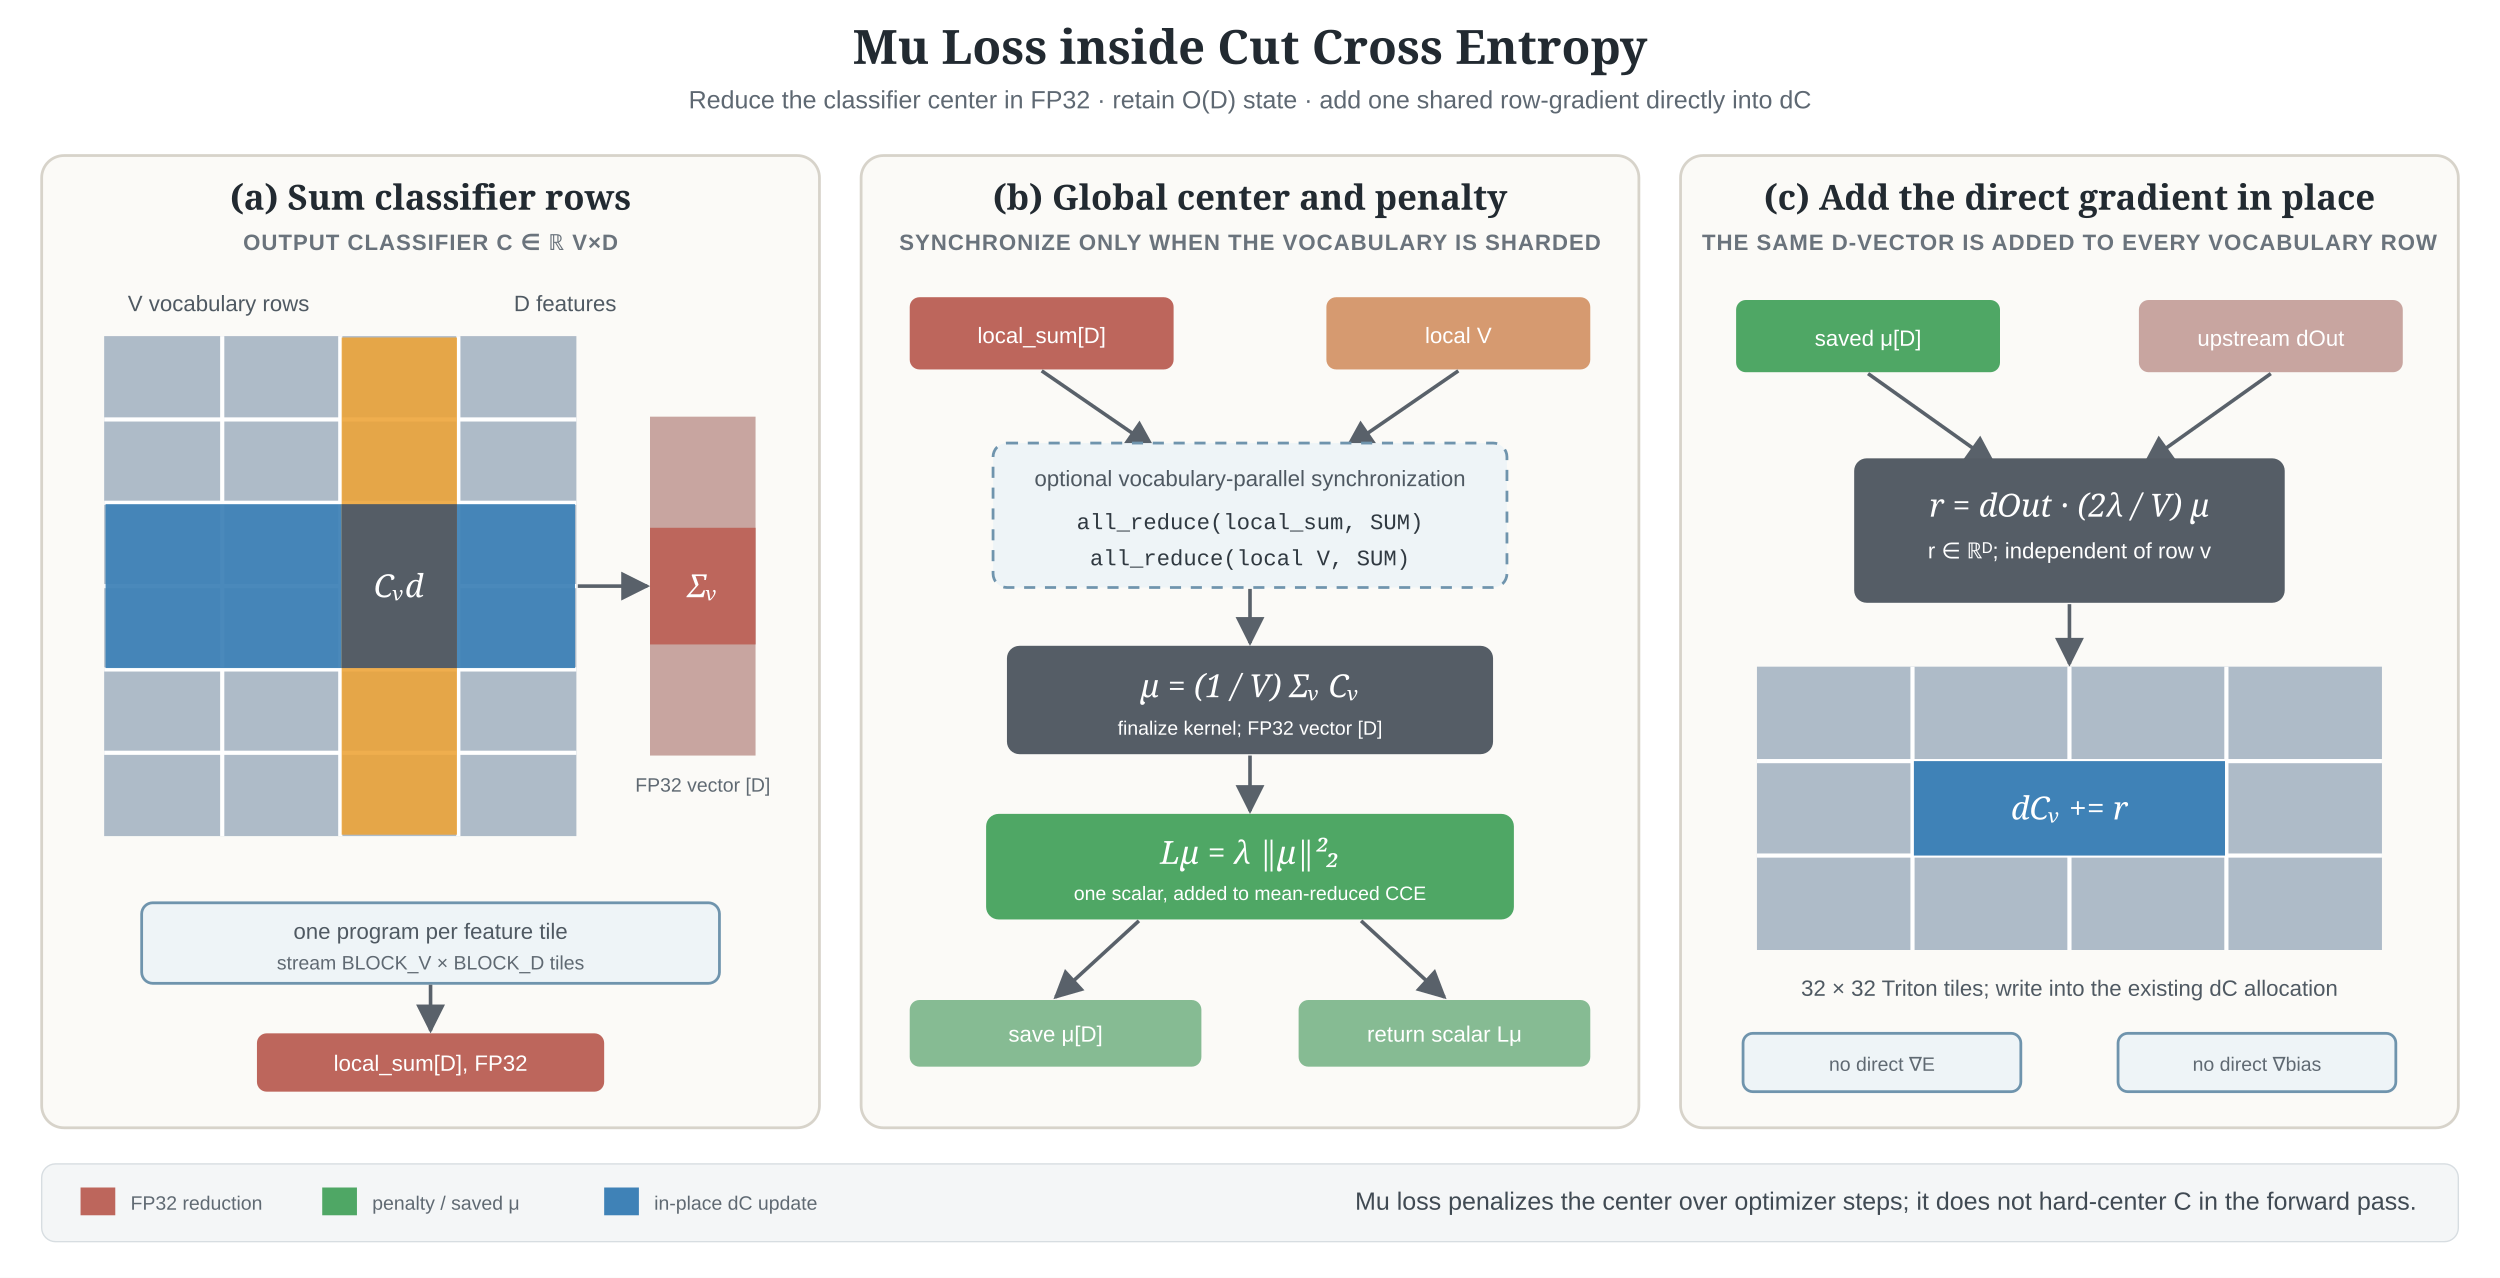
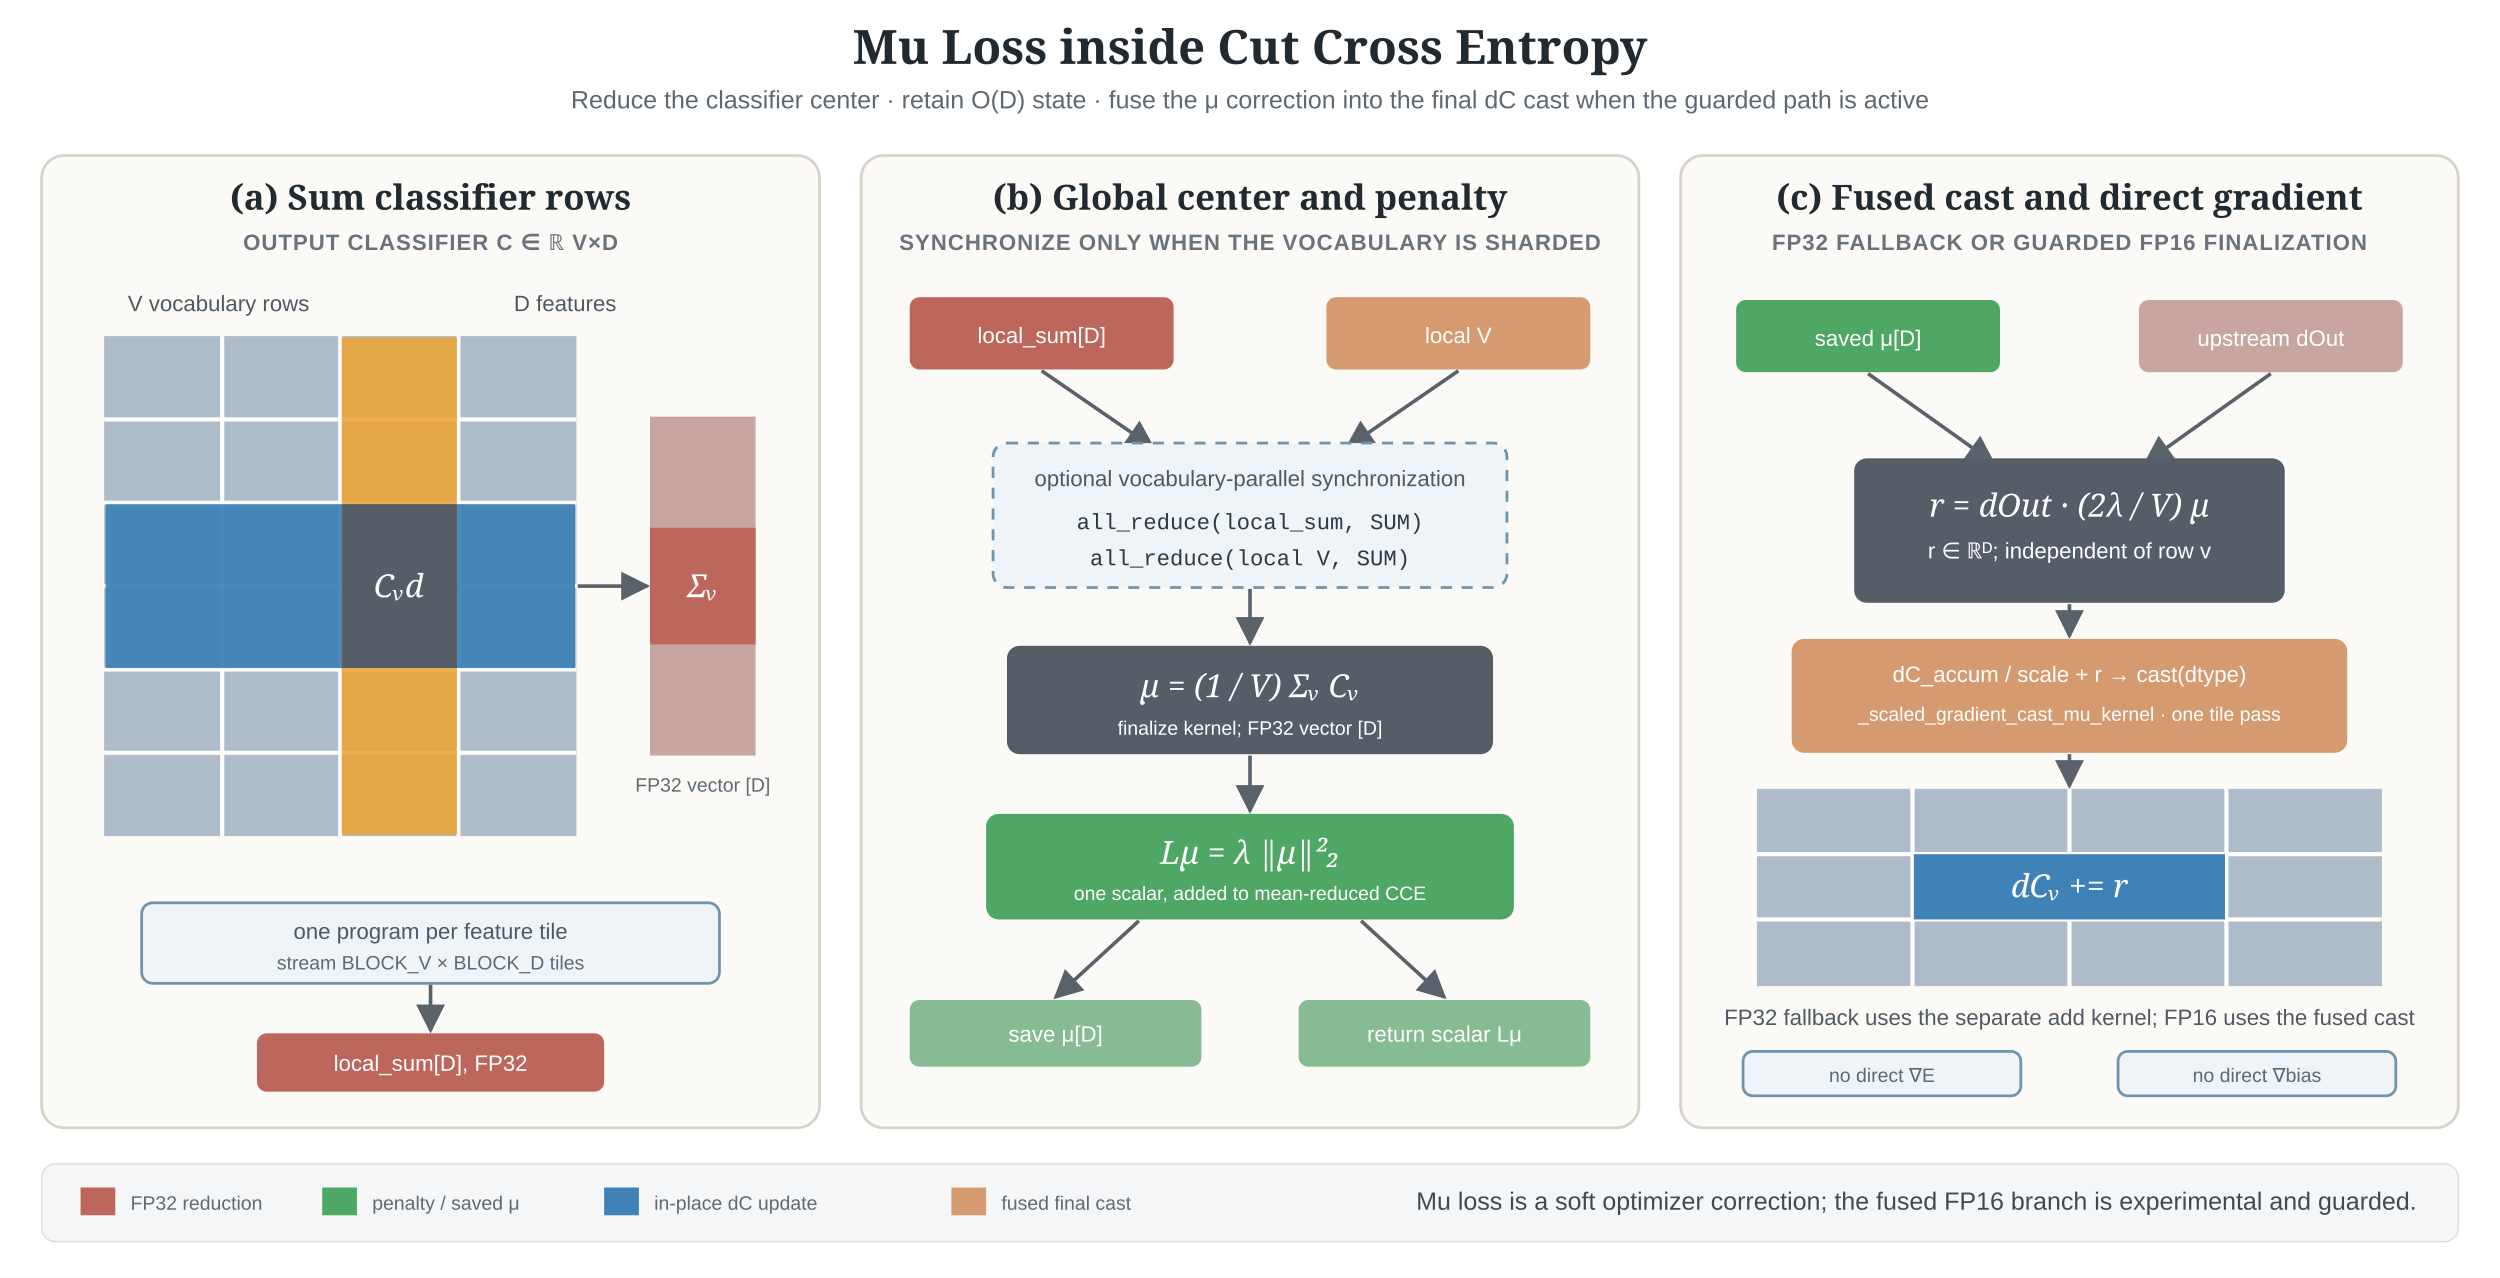
<svg xmlns="http://www.w3.org/2000/svg" width="1800" height="920" viewBox="0 0 1800 920" preserveAspectRatio="xMidYMid meet" role="img" aria-labelledby="title desc">
  <defs>
    <marker id="muArrow" viewBox="0 0 10 10" refX="9" refY="5" markerWidth="8" markerHeight="8" orient="auto-start-reverse">
      <path d="M 0 0 L 10 5 L 0 10 z" fill="#59616a" />
    </marker>
    <style>
      .title { font: 700 34px Georgia, serif; fill: #222a31; }
      .subtitle { font: 18px Arial, sans-serif; fill: #5e6872; }
      .panel-title { font: 700 25px Georgia, serif; fill: #222a31; }
      .section { font: 700 16px Arial, sans-serif; letter-spacing: .7px; fill: #6a737c; }
      .label { font: 18px Arial, sans-serif; fill: #404a53; }
      .small { font: 16px Arial, sans-serif; fill: #4f5962; }
      .tiny { font: 14px Arial, sans-serif; fill: #5f6972; }
      .math { font: italic 23px Georgia, serif; fill: #ffffff; }
      .math-dark { font: italic 21px Georgia, serif; fill: #303941; }
      .mono { font: 16px 'Courier New', monospace; fill: #303941; }
      .white { fill: #ffffff; }
      .flow { stroke: #59616a; stroke-width: 2.6; fill: none; marker-end: url(#muArrow); }
    </style>
  </defs>
  <rect width="1800" height="920" fill="#ffffff" />
  <text x="900" y="46" text-anchor="middle" class="title">Mu Loss inside Cut Cross Entropy</text>
-   <text x="900" y="78" text-anchor="middle" class="subtitle">Reduce the classifier center in FP32 · retain O(D) state · add one shared row-gradient directly into dC</text>
+   <text x="900" y="78" text-anchor="middle" class="subtitle">Reduce the classifier center · retain O(D) state · fuse the μ correction into the final dC cast when the guarded path is active</text>
  <rect x="30" y="112" width="560" height="700" rx="16" fill="#fbfaf7" stroke="#d7d3ca" stroke-width="2" />
  <text x="310" y="151" text-anchor="middle" class="panel-title">(a) Sum classifier rows</text>
  <text x="310" y="180" text-anchor="middle" class="section">OUTPUT CLASSIFIER C ∈ ℝ V×D</text>
  <text x="92" y="224" class="small">V vocabulary rows</text>
  <text x="370" y="224" class="small">D features</text>
  <rect x="75" y="242" width="340" height="360" fill="#aebbc8" />
  <line x1="75" y1="302" x2="415" y2="302" stroke="#ffffff" stroke-width="3" />
  <line x1="75" y1="362" x2="415" y2="362" stroke="#ffffff" stroke-width="3" />
  <line x1="75" y1="422" x2="415" y2="422" stroke="#ffffff" stroke-width="3" />
  <line x1="75" y1="482" x2="415" y2="482" stroke="#ffffff" stroke-width="3" />
  <line x1="75" y1="542" x2="415" y2="542" stroke="#ffffff" stroke-width="3" />
  <line x1="160" y1="242" x2="160" y2="602" stroke="#ffffff" stroke-width="3" />
  <line x1="245" y1="242" x2="245" y2="602" stroke="#ffffff" stroke-width="3" />
  <line x1="330" y1="242" x2="330" y2="602" stroke="#ffffff" stroke-width="3" />
  <rect x="76" y="363" width="338" height="118" fill="#3f82b7" opacity=".94" />
  <rect x="246" y="243" width="83" height="358" fill="#eda336" opacity=".88" />
  <rect x="246" y="363" width="83" height="118" fill="#555d66" />
  <text x="287" y="430" text-anchor="middle" class="math">Cᵥd</text>
  <path d="M 416 422 L 466 422" class="flow" />
  <rect x="468" y="300" width="76" height="244" fill="#c8a5a0" />
  <rect x="468" y="380" width="76" height="84" fill="#bd665c" />
  <text x="506" y="430" text-anchor="middle" class="math">Σᵥ</text>
  <text x="506" y="570" text-anchor="middle" class="tiny">FP32 vector [D]</text>
  <rect x="102" y="650" width="416" height="58" rx="8" fill="#eef4f7" stroke="#6f94ad" stroke-width="2" />
  <text x="310" y="676" text-anchor="middle" class="small">one program per feature tile</text>
  <text x="310" y="698" text-anchor="middle" class="tiny">stream BLOCK_V × BLOCK_D tiles</text>
  <path d="M 310 709 L 310 742" class="flow" />
  <rect x="185" y="744" width="250" height="42" rx="7" fill="#bd665c" />
  <text x="310" y="771" text-anchor="middle" class="small white">local_sum[D], FP32</text>
  <rect x="620" y="112" width="560" height="700" rx="16" fill="#fbfaf7" stroke="#d7d3ca" stroke-width="2" />
  <text x="900" y="151" text-anchor="middle" class="panel-title">(b) Global center and penalty</text>
  <text x="900" y="180" text-anchor="middle" class="section">SYNCHRONIZE ONLY WHEN THE VOCABULARY IS SHARDED</text>
  <rect x="655" y="214" width="190" height="52" rx="7" fill="#bd665c" />
  <text x="750" y="247" text-anchor="middle" class="small white">local_sum[D]</text>
  <rect x="955" y="214" width="190" height="52" rx="7" fill="#d69a70" />
  <text x="1050" y="247" text-anchor="middle" class="small white">local V</text>
  <path d="M 750 267 L 830 322" class="flow" />
  <path d="M 1050 267 L 970 322" class="flow" />
  <rect x="715" y="319" width="370" height="104" rx="10" fill="#eef4f7" stroke="#6f94ad" stroke-width="2" stroke-dasharray="8 7" />
  <text x="900" y="350" text-anchor="middle" class="small">optional vocabulary-parallel synchronization</text>
  <text x="900" y="381" text-anchor="middle" class="mono">all_reduce(local_sum, SUM)</text>
  <text x="900" y="407" text-anchor="middle" class="mono">all_reduce(local V, SUM)</text>
  <path d="M 900 424 L 900 463" class="flow" />
  <rect x="725" y="465" width="350" height="78" rx="9" fill="#555d66" />
  <text x="900" y="502" text-anchor="middle" class="math">μ = (1 / V) Σᵥ Cᵥ</text>
  <text x="900" y="529" text-anchor="middle" class="tiny white">finalize kernel; FP32 vector [D]</text>
  <path d="M 900 544 L 900 584" class="flow" />
  <rect x="710" y="586" width="380" height="76" rx="9" fill="#4fa765" />
  <text x="900" y="622" text-anchor="middle" class="math">Lμ = λ ‖μ‖²₂</text>
  <text x="900" y="648" text-anchor="middle" class="tiny white">one scalar, added to mean-reduced CCE</text>
  <path d="M 820 663 L 760 718" class="flow" />
  <path d="M 980 663 L 1040 718" class="flow" />
  <rect x="655" y="720" width="210" height="48" rx="7" fill="#86bb93" />
  <text x="760" y="750" text-anchor="middle" class="small white">save μ[D]</text>
  <rect x="935" y="720" width="210" height="48" rx="7" fill="#86bb93" />
  <text x="1040" y="750" text-anchor="middle" class="small white">return scalar Lμ</text>
  <rect x="1210" y="112" width="560" height="700" rx="16" fill="#fbfaf7" stroke="#d7d3ca" stroke-width="2" />
-   <text x="1490" y="151" text-anchor="middle" class="panel-title">(c) Add the direct gradient in place</text>
-   <text x="1490" y="180" text-anchor="middle" class="section">THE SAME D-VECTOR IS ADDED TO EVERY VOCABULARY ROW</text>
+   <text x="1490" y="151" text-anchor="middle" class="panel-title">(c) Fused cast and direct gradient</text>
+   <text x="1490" y="180" text-anchor="middle" class="section">FP32 FALLBACK OR GUARDED FP16 FINALIZATION</text>
  <rect x="1250" y="216" width="190" height="52" rx="7" fill="#4fa765" />
  <text x="1345" y="249" text-anchor="middle" class="small white">saved μ[D]</text>
  <rect x="1540" y="216" width="190" height="52" rx="7" fill="#c8a5a0" />
  <text x="1635" y="249" text-anchor="middle" class="small white">upstream dOut</text>
  <path d="M 1345 269 L 1435 333" class="flow" />
  <path d="M 1635 269 L 1545 333" class="flow" />
  <rect x="1335" y="330" width="310" height="104" rx="9" fill="#555d66" />
  <text x="1490" y="372" text-anchor="middle" class="math">r = dOut · (2λ / V) μ</text>
  <text x="1490" y="402" text-anchor="middle" class="small white">r ∈ ℝᴰ; independent of row v</text>
-   <path d="M 1490 435 L 1490 478" class="flow" />
-   <rect x="1265" y="480" width="450" height="204" fill="#aebbc8" />
-   <line x1="1265" y1="548" x2="1715" y2="548" stroke="#ffffff" stroke-width="3" />
-   <line x1="1265" y1="616" x2="1715" y2="616" stroke="#ffffff" stroke-width="3" />
-   <line x1="1377" y1="480" x2="1377" y2="684" stroke="#ffffff" stroke-width="3" />
-   <line x1="1490" y1="480" x2="1490" y2="684" stroke="#ffffff" stroke-width="3" />
-   <line x1="1603" y1="480" x2="1603" y2="684" stroke="#ffffff" stroke-width="3" />
-   <rect x="1378" y="548" width="224" height="68" fill="#3f82b7" />
-   <text x="1490" y="590" text-anchor="middle" class="math">dCᵥ += r</text>
-   <text x="1490" y="717" text-anchor="middle" class="small">32 × 32 Triton tiles; write into the existing dC allocation</text>
-   <rect x="1255" y="744" width="200" height="42" rx="7" fill="#eef4f7" stroke="#6f94ad" stroke-width="2" />
-   <text x="1355" y="771" text-anchor="middle" class="tiny">no direct ∇E</text>
-   <rect x="1525" y="744" width="200" height="42" rx="7" fill="#eef4f7" stroke="#6f94ad" stroke-width="2" />
-   <text x="1625" y="771" text-anchor="middle" class="tiny">no direct ∇bias</text>
+   <path d="M 1490 435 L 1490 458" class="flow" />
+   <rect x="1290" y="460" width="400" height="82" rx="9" fill="#d69a70" />
+   <text x="1490" y="491" text-anchor="middle" class="small white">dC_accum / scale + r → cast(dtype)</text>
+   <text x="1490" y="519" text-anchor="middle" class="tiny white">_scaled_gradient_cast_mu_kernel · one tile pass</text>
+   <path d="M 1490 543 L 1490 566" class="flow" />
+   <rect x="1265" y="568" width="450" height="142" fill="#aebbc8" />
+   <line x1="1265" y1="615" x2="1715" y2="615" stroke="#ffffff" stroke-width="3" />
+   <line x1="1265" y1="662" x2="1715" y2="662" stroke="#ffffff" stroke-width="3" />
+   <line x1="1377" y1="568" x2="1377" y2="710" stroke="#ffffff" stroke-width="3" />
+   <line x1="1490" y1="568" x2="1490" y2="710" stroke="#ffffff" stroke-width="3" />
+   <line x1="1603" y1="568" x2="1603" y2="710" stroke="#ffffff" stroke-width="3" />
+   <rect x="1378" y="615" width="224" height="47" fill="#3f82b7" />
+   <text x="1490" y="646" text-anchor="middle" class="math">dCᵥ += r</text>
+   <text x="1490" y="738" text-anchor="middle" class="small">FP32 fallback uses the separate add kernel; FP16 uses the fused cast</text>
+   <rect x="1255" y="757" width="200" height="32" rx="7" fill="#eef4f7" stroke="#6f94ad" stroke-width="2" />
+   <text x="1355" y="779" text-anchor="middle" class="tiny">no direct ∇E</text>
+   <rect x="1525" y="757" width="200" height="32" rx="7" fill="#eef4f7" stroke="#6f94ad" stroke-width="2" />
+   <text x="1625" y="779" text-anchor="middle" class="tiny">no direct ∇bias</text>
  <rect x="30" y="838" width="1740" height="56" rx="10" fill="#f4f6f7" stroke="#d7dde1" />
  <rect x="58" y="855" width="25" height="20" fill="#bd665c" />
  <text x="94" y="871" class="tiny">FP32 reduction</text>
  <rect x="232" y="855" width="25" height="20" fill="#4fa765" />
  <text x="268" y="871" class="tiny">penalty / saved μ</text>
  <rect x="435" y="855" width="25" height="20" fill="#3f82b7" />
  <text x="471" y="871" class="tiny">in-place dC update</text>
-   <text x="1740" y="871" text-anchor="end" class="label">Mu loss penalizes the center over optimizer steps; it does not hard-center C in the forward pass.</text>
+   <rect x="685" y="855" width="25" height="20" fill="#d69a70" />
+   <text x="721" y="871" class="tiny">fused final cast</text>
+   <text x="1740" y="871" text-anchor="end" class="label">Mu loss is a soft optimizer correction; the fused FP16 branch is experimental and guarded.</text>
</svg>
